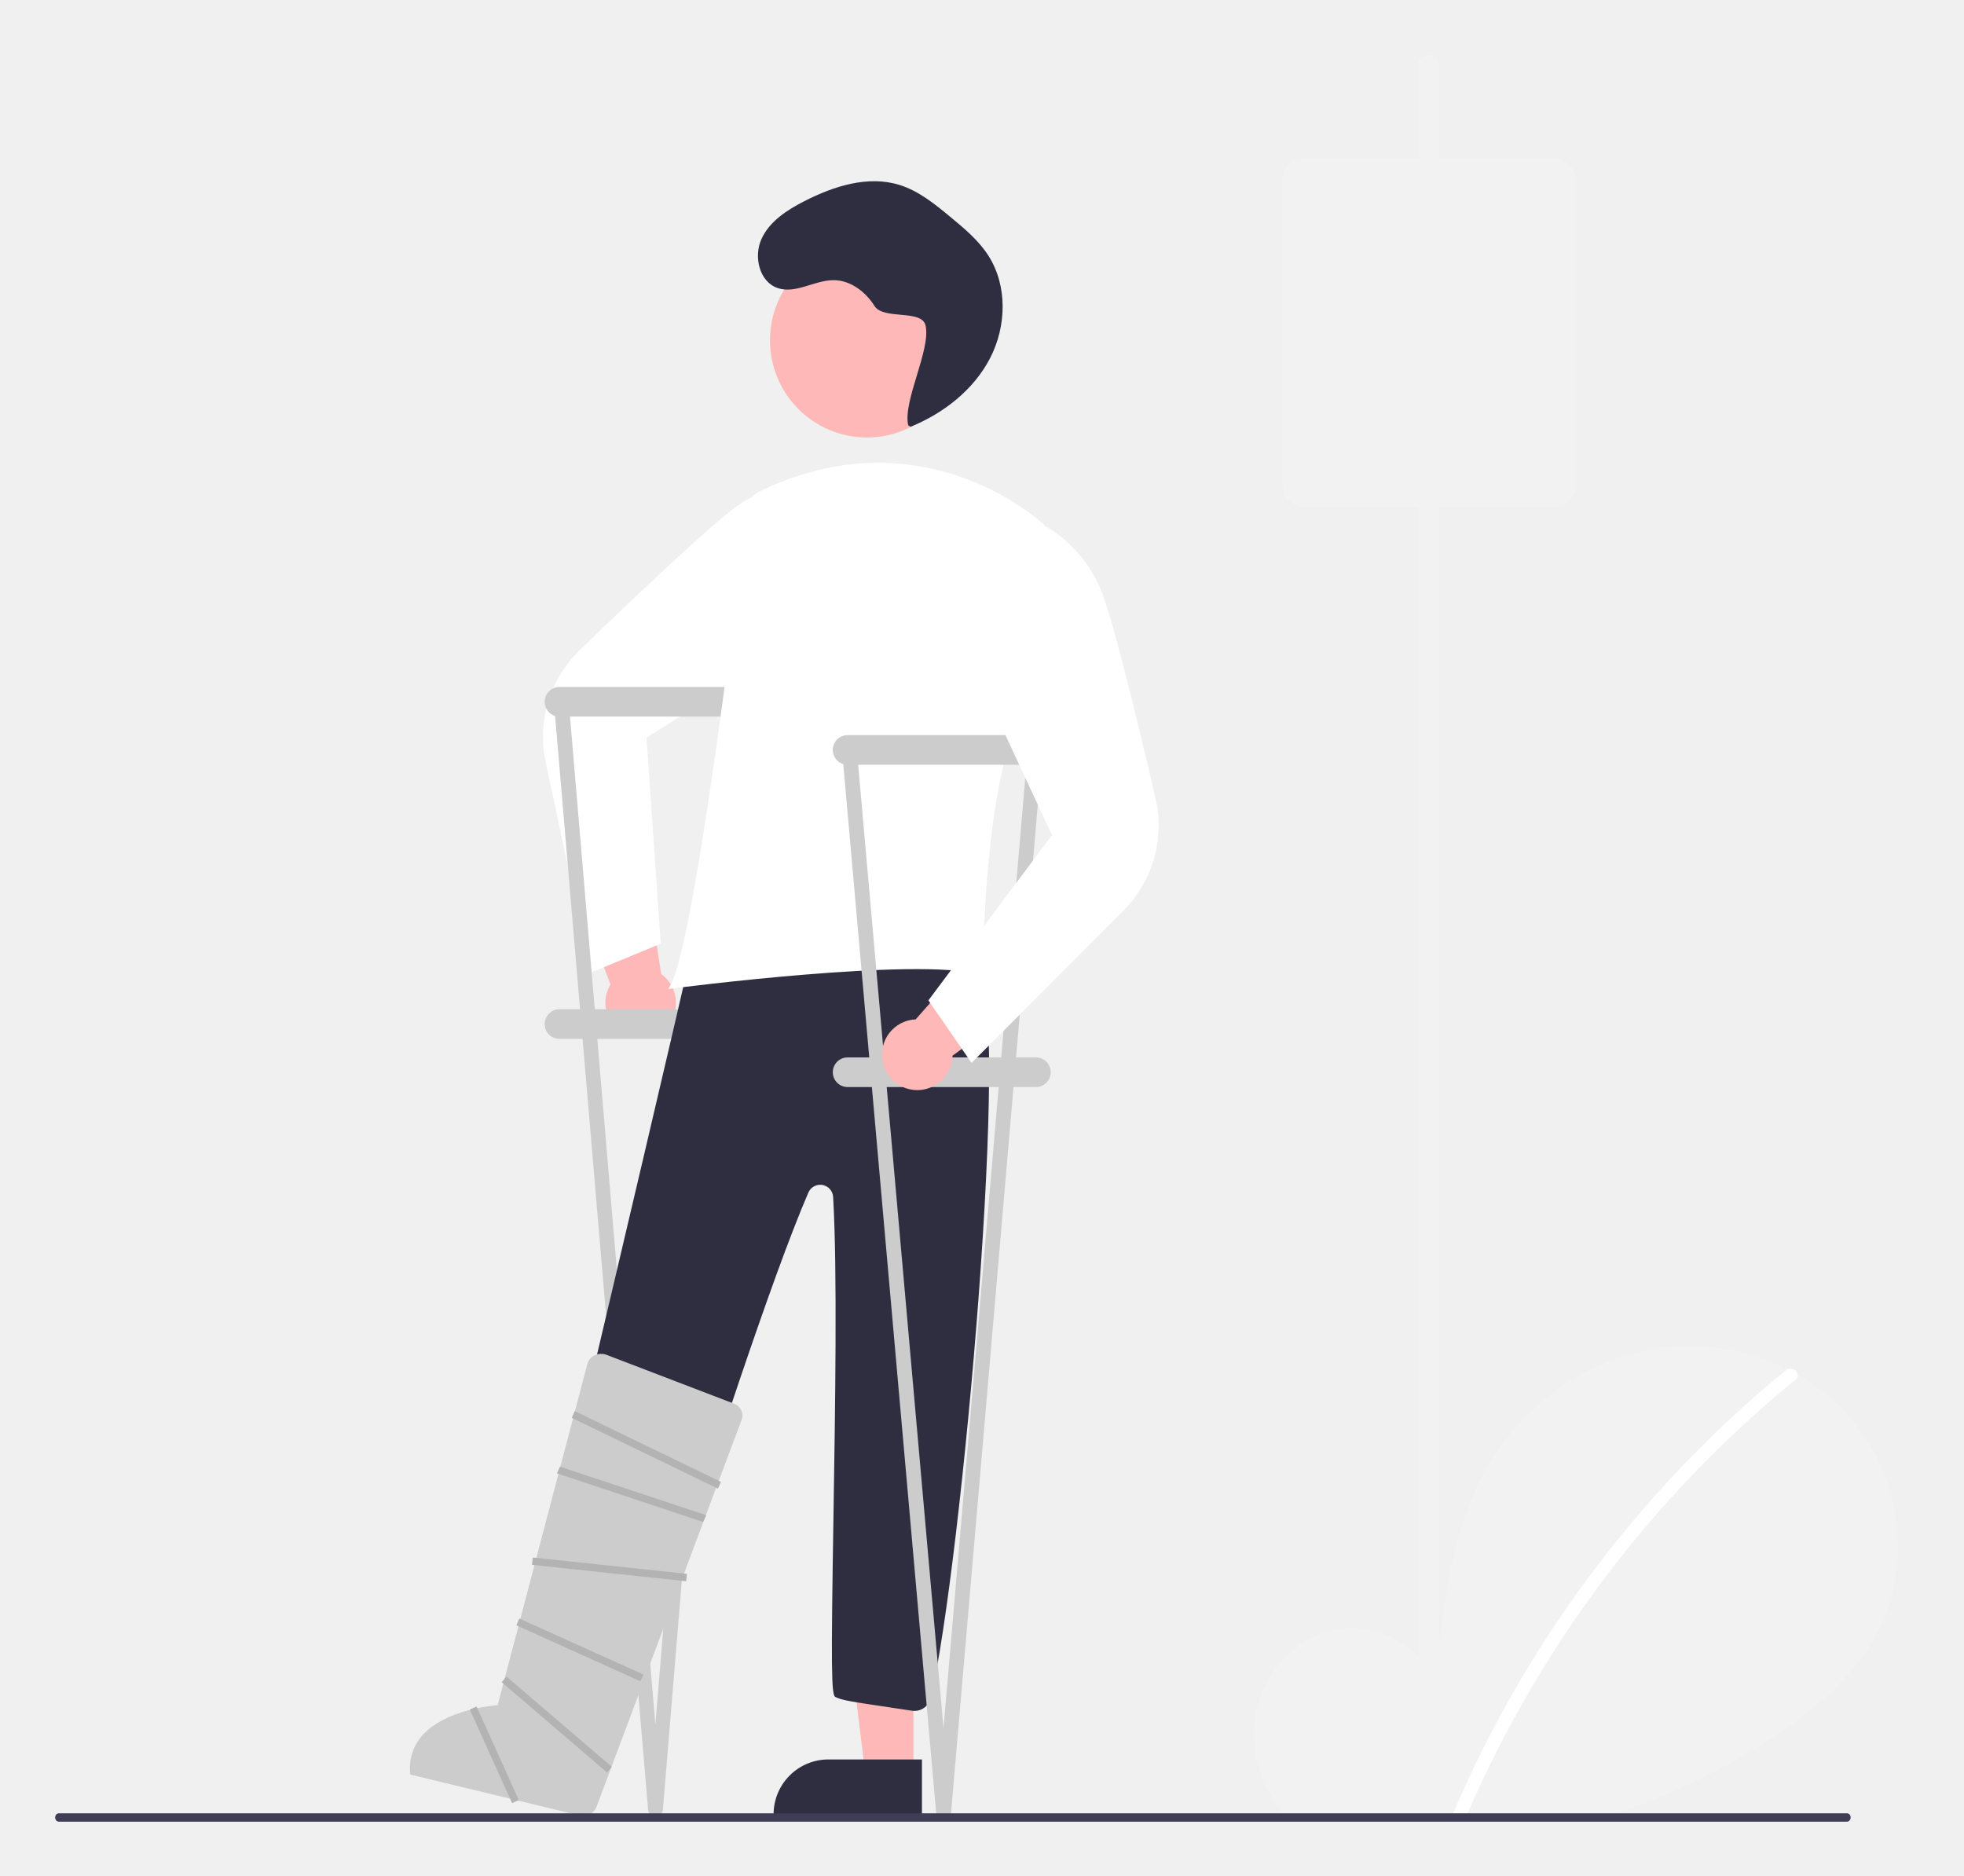
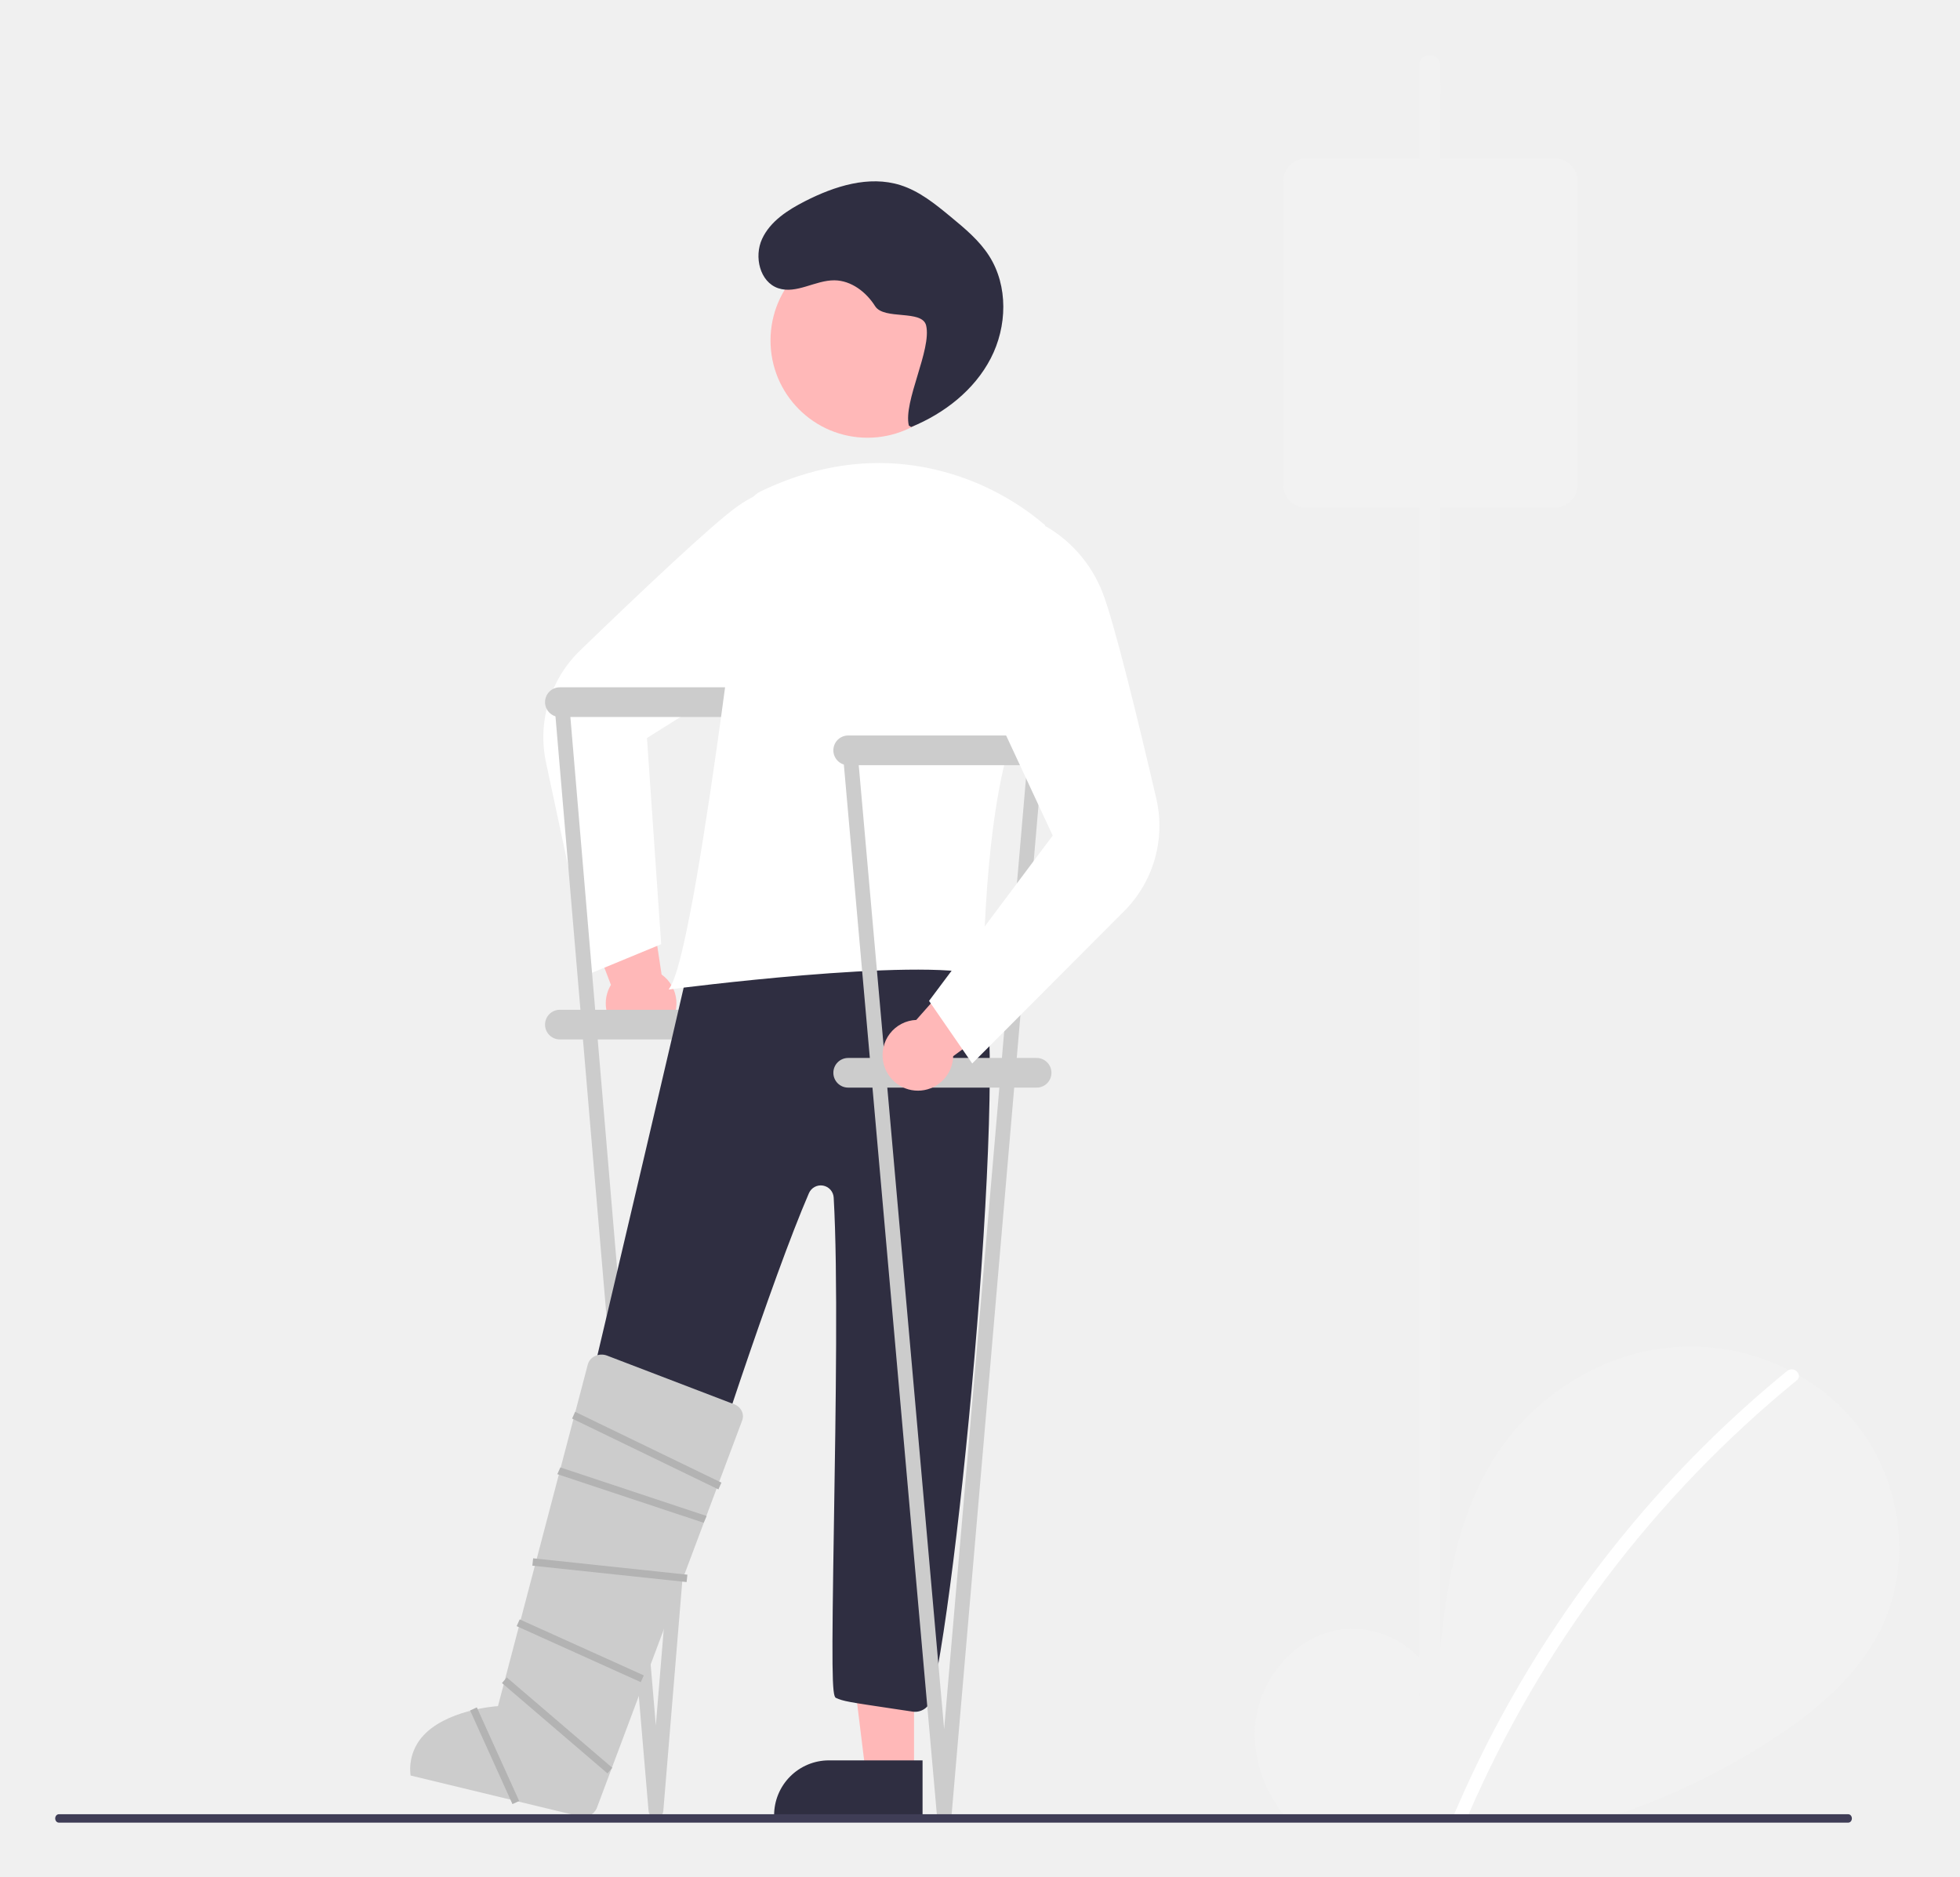
- <svg xmlns="http://www.w3.org/2000/svg" width="178" height="170" viewBox="0 0 178 170" fill="none">
-   <path d="M170.405 147.44C168.339 151.744 164.53 154.945 160.537 157.548C156.173 160.39 151.471 162.672 146.541 164.342C145.865 164.576 145.183 164.793 144.497 165H116.772C116.578 164.789 116.394 164.569 116.221 164.342C114.364 161.957 113.36 158.9 113.724 155.906C114.193 152.06 117.106 148.526 120.879 147.71C124.655 146.891 128.96 149.151 130.108 152.853C130.738 145.719 131.466 138.29 135.246 132.216C138.671 126.718 144.599 122.783 151.023 122.079C154.801 121.685 158.613 122.385 162.007 124.096C162.318 124.254 162.627 124.419 162.929 124.59C164.965 125.748 166.763 127.286 168.224 129.12C172.23 134.207 173.211 141.6 170.405 147.44Z" fill="#F2F2F2" />
-   <path d="M162.726 125.04C149.833 135.571 139.644 149.048 133.015 164.342C132.92 164.559 132.825 164.78 132.733 165H131.427C131.519 164.78 131.611 164.559 131.706 164.342C132.969 161.381 134.364 158.472 135.896 155.639C139.156 149.615 142.992 143.923 147.349 138.642C151.703 133.355 156.567 128.511 161.869 124.182C161.911 124.147 161.958 124.119 162.007 124.096C162.099 124.056 162.199 124.037 162.3 124.041C162.4 124.045 162.498 124.072 162.587 124.119C162.676 124.167 162.752 124.234 162.812 124.315C162.871 124.397 162.911 124.491 162.929 124.59C162.938 124.676 162.925 124.764 162.889 124.843C162.853 124.922 162.797 124.99 162.726 125.04V125.04Z" fill="white" />
-   <path d="M60.323 93.15C60.654 92.823 60.909 92.426 61.07 91.989C61.231 91.552 61.295 91.084 61.256 90.62C61.218 90.155 61.078 89.704 60.847 89.3C60.617 88.895 60.3 88.546 59.92 88.278L58.315 77.661L51.719 79.743L55.332 89.215C54.925 89.884 54.776 90.681 54.914 91.453C55.053 92.226 55.469 92.921 56.085 93.406C56.7 93.891 57.471 94.133 58.252 94.086C59.033 94.039 59.77 93.706 60.323 93.15H60.323Z" fill="#FFB8B8" />
-   <path d="M53.528 88.156L49.46 69.1C49.063 67.274 49.141 65.377 49.685 63.591C50.229 61.804 51.221 60.187 52.567 58.895C57.775 53.862 64.468 47.518 66.78 45.877C68.95 44.326 71.576 43.549 74.238 43.67L74.294 43.676L77.794 46.993L70.17 59.58L58.596 66.853L59.884 85.53L53.528 88.156Z" fill="white" />
-   <path d="M67.778 62.26H50.703C49.964 62.26 49.364 62.861 49.364 63.603C49.364 64.345 49.964 64.946 50.703 64.946H67.778C68.517 64.946 69.117 64.345 69.117 63.603C69.117 62.861 68.517 62.26 67.778 62.26Z" fill="#CCCCCC" />
-   <path d="M67.778 91.47H50.703C49.964 91.47 49.364 92.072 49.364 92.813C49.364 93.555 49.964 94.156 50.703 94.156H67.778C68.517 94.156 69.117 93.555 69.117 92.813C69.117 92.072 68.517 91.47 67.778 91.47Z" fill="#CCCCCC" />
-   <path d="M59.408 164.664C59.241 164.664 59.08 164.601 58.956 164.488C58.833 164.375 58.756 164.219 58.742 164.052L50.206 63.662C50.19 63.485 50.245 63.309 50.359 63.172C50.473 63.035 50.637 62.95 50.813 62.934C50.99 62.918 51.166 62.974 51.303 63.088C51.439 63.202 51.524 63.366 51.54 63.544L59.399 156.296L67.035 63.545C67.042 63.458 67.067 63.372 67.107 63.294C67.148 63.215 67.203 63.146 67.271 63.089C67.338 63.032 67.416 62.989 67.5 62.963C67.583 62.936 67.672 62.926 67.759 62.934C67.847 62.942 67.932 62.966 68.01 63.007C68.088 63.048 68.157 63.103 68.214 63.171C68.271 63.238 68.314 63.316 68.34 63.4C68.367 63.484 68.376 63.573 68.369 63.661L60.076 164.05C60.061 164.218 59.985 164.374 59.861 164.487C59.738 164.601 59.577 164.664 59.409 164.664H59.408Z" fill="#CCCCCC" />
-   <path d="M78.569 39.651C83.421 39.651 87.354 35.707 87.354 30.842C87.354 25.976 83.421 22.032 78.569 22.032C73.718 22.032 69.785 25.976 69.785 30.842C69.785 35.707 73.718 39.651 78.569 39.651Z" fill="#FFB8B8" />
-   <path d="M52.389 160.638L48.212 159.303L51.36 142.507L57.526 144.477L52.389 160.638Z" fill="#FFB8B8" />
-   <path d="M52.157 164.354L38.708 160.055L38.819 159.705C39.247 158.364 40.188 157.249 41.434 156.603C42.681 155.957 44.132 155.834 45.469 156.259L53.876 158.946L52.157 164.354Z" fill="#2F2E41" />
-   <path d="M82.785 160.551H78.4L76.313 143.589H82.785V160.551Z" fill="#FFB8B8" />
-   <path d="M70.111 164.466H83.557V159.463H75.069C73.754 159.464 72.494 159.988 71.565 160.92C70.635 161.853 70.112 163.116 70.111 164.435V164.466Z" fill="#2F2E41" />
-   <path d="M82.656 155.047L81.177 154.825C76.688 154.155 76.419 154.114 75.707 153.801C75.343 153.64 75.317 151.218 75.536 137.599C75.696 127.602 75.896 115.16 75.508 108.481C75.492 108.218 75.388 107.967 75.213 107.77C75.037 107.573 74.801 107.441 74.542 107.396C74.283 107.35 74.016 107.393 73.784 107.518C73.552 107.643 73.369 107.843 73.264 108.085C69.924 115.82 64.321 133.129 60.613 144.583C59.324 148.567 58.305 151.714 57.66 153.6C57.536 153.957 57.283 154.254 56.952 154.434C56.621 154.614 56.234 154.663 55.868 154.573C52.817 153.808 53.021 153.483 48.675 152.355C48.299 152.259 47.975 152.021 47.77 151.69C47.565 151.36 47.496 150.963 47.577 150.582C48.362 146.865 62.747 86.588 63.848 80.858C63.885 80.662 63.961 80.475 64.071 80.309C64.18 80.142 64.322 79.999 64.487 79.887C64.652 79.776 64.838 79.698 65.033 79.659C65.228 79.62 65.429 79.62 65.624 79.659C68.863 80.313 70.833 81.008 74.034 81.679C77.487 82.403 81.058 83.153 84.541 83.852C84.888 83.922 85.199 84.113 85.418 84.391C86.28 85.483 87.558 86.095 88.911 86.744C89.824 87.181 87.757 87.142 88.551 87.773C91.768 90.327 87.142 142.194 84.346 153.908C84.257 154.275 84.034 154.595 83.721 154.806C83.409 155.016 83.029 155.102 82.656 155.047V155.047Z" fill="#2F2E41" />
-   <path d="M82.314 38.55C81.801 36.368 84.394 31.672 83.881 29.489C83.534 28.012 80.068 29.016 79.259 27.733C78.451 26.449 77.096 25.409 75.582 25.392C73.842 25.372 72.129 26.667 70.481 26.107C68.814 25.542 68.281 23.252 69.018 21.65C69.755 20.047 71.343 19.026 72.911 18.226C75.582 16.863 78.692 15.868 81.55 16.77C83.278 17.315 84.723 18.496 86.121 19.651C87.395 20.703 88.691 21.78 89.582 23.174C91.328 25.906 91.222 29.586 89.731 32.464C88.239 35.343 85.521 37.455 82.527 38.681" fill="#2F2E41" />
-   <path d="M60.744 89.338C61.692 87.75 63.131 80.308 64.906 67.816C66.115 59.288 67.168 50.623 67.69 46.197C67.731 45.839 67.862 45.497 68.07 45.203C68.278 44.909 68.558 44.673 68.882 44.518C69.221 44.353 69.558 44.198 69.893 44.052C74.219 42.164 78.604 41.539 82.924 42.193C87.238 42.857 91.284 44.706 94.615 47.535L94.654 47.572L94.664 47.626C94.683 47.724 96.497 57.529 92.781 64.154C89.116 70.691 89.073 88.001 89.073 88.176V88.398L88.859 88.337C83.157 86.703 61.131 89.562 60.909 89.591L60.566 89.636L60.744 89.338Z" fill="white" />
-   <path d="M93.891 66.625H76.816C76.077 66.625 75.477 67.226 75.477 67.968C75.477 68.71 76.077 69.311 76.816 69.311H93.891C94.63 69.311 95.23 68.71 95.23 67.968C95.23 67.226 94.63 66.625 93.891 66.625Z" fill="#CCCCCC" />
-   <path d="M93.891 95.835H76.816C76.077 95.835 75.477 96.436 75.477 97.178C75.477 97.92 76.077 98.521 76.816 98.521H93.891C94.63 98.521 95.23 97.92 95.23 97.178C95.23 96.436 94.63 95.835 93.891 95.835Z" fill="#CCCCCC" />
-   <path d="M85.521 165C85.354 165 85.192 164.937 85.069 164.824C84.945 164.71 84.869 164.555 84.854 164.388L76.318 68.027C76.311 67.939 76.32 67.851 76.346 67.766C76.373 67.682 76.415 67.604 76.472 67.537C76.528 67.469 76.597 67.413 76.675 67.372C76.753 67.332 76.838 67.307 76.926 67.299C77.014 67.291 77.102 67.301 77.186 67.327C77.27 67.353 77.348 67.396 77.415 67.453C77.482 67.509 77.538 67.579 77.579 67.657C77.62 67.735 77.644 67.82 77.652 67.908L85.511 156.631L93.147 67.91C93.162 67.733 93.247 67.568 93.383 67.454C93.519 67.339 93.695 67.283 93.872 67.299C94.049 67.314 94.212 67.399 94.327 67.535C94.441 67.672 94.497 67.848 94.481 68.025L86.188 164.386C86.174 164.553 86.097 164.709 85.974 164.823C85.851 164.937 85.689 165 85.522 165H85.521Z" fill="#CCCCCC" />
-   <path d="M80.008 96.261C79.909 95.805 79.909 95.334 80.011 94.879C80.112 94.424 80.312 93.997 80.596 93.628C80.88 93.259 81.242 92.956 81.654 92.743C82.067 92.528 82.522 92.408 82.987 92.389L90.087 84.352L94.496 89.694L86.331 95.676C86.31 96.461 86.003 97.211 85.468 97.784C84.933 98.356 84.208 98.713 83.428 98.785C82.649 98.857 81.87 98.639 81.24 98.174C80.61 97.709 80.171 97.028 80.008 96.261V96.261Z" fill="#FFB8B8" />
-   <path d="M84.142 90.666L95.343 75.689L89.567 63.276L89.987 48.555L94.722 47.678L94.772 47.703C97.073 49.052 98.856 51.135 99.837 53.62C100.889 56.258 103.071 65.231 104.716 72.294C105.145 74.112 105.102 76.01 104.591 77.806C104.08 79.603 103.117 81.237 101.795 82.554L88.055 96.334L84.142 90.666Z" fill="white" />
-   <path d="M37.188 160.835L52.513 164.535C52.81 164.614 53.125 164.586 53.404 164.455C53.683 164.325 53.907 164.101 54.037 163.821L67.201 128.721C67.259 128.586 67.289 128.441 67.29 128.294C67.29 128.147 67.26 128.001 67.202 127.866C67.136 127.715 67.04 127.578 66.919 127.465C66.798 127.352 66.656 127.264 66.501 127.208L54.98 122.795C54.797 122.725 54.603 122.695 54.408 122.706C54.213 122.717 54.023 122.768 53.85 122.858C53.699 122.933 53.566 123.039 53.46 123.169C53.354 123.299 53.276 123.451 53.234 123.614L53.233 123.616L45.101 154.551L44.98 154.559C44.934 154.562 40.272 154.88 38.176 157.404C37.784 157.877 37.495 158.426 37.325 159.016C37.155 159.606 37.108 160.226 37.188 160.835V160.835Z" fill="#CCCCCC" />
-   <path d="M48.286 141.159L48.216 141.826L62.187 143.31L62.258 142.642L48.286 141.159Z" fill="#B3B3B3" />
-   <path d="M47.068 146.691L46.793 147.303L58.036 152.376L58.311 151.764L47.068 146.691Z" fill="#B3B3B3" />
-   <path d="M63.728 137.939L50.477 133.537L50.751 132.925L64.003 137.327L63.728 137.939Z" fill="#B3B3B3" />
-   <path d="M65.067 134.917L51.816 128.501L52.09 127.889L65.342 134.305L65.067 134.917Z" fill="#B3B3B3" />
-   <path d="M45.9 151.949L45.465 152.459L55.02 160.644L55.455 160.134L45.9 151.949Z" fill="#B3B3B3" />
-   <path d="M43.187 154.662L42.577 154.939L46.413 163.424L47.023 163.146L43.187 154.662Z" fill="#B3B3B3" />
-   <path d="M130.434 155.305V11.976C130.434 10.04 130.47 8.101 130.434 6.165C130.432 6.081 130.434 5.996 130.434 5.911C130.434 4.697 128.552 4.695 128.552 5.911V149.24C128.552 151.176 128.516 153.115 128.552 155.051C128.554 155.135 128.552 155.22 128.552 155.305C128.552 156.519 130.434 156.521 130.434 155.305V155.305Z" fill="#F2F2F2" />
-   <path d="M140.838 45.971H118.263C117.723 45.97 117.205 45.754 116.822 45.371C116.44 44.988 116.225 44.468 116.225 43.927V16.412C116.225 15.87 116.44 15.351 116.822 14.967C117.205 14.584 117.723 14.369 118.263 14.368H140.838C141.379 14.369 141.897 14.584 142.279 14.967C142.661 15.351 142.876 15.87 142.877 16.412V43.927C142.876 44.468 142.661 44.988 142.279 45.371C141.897 45.754 141.379 45.97 140.838 45.971V45.971Z" fill="#F2F2F2" />
-   <path d="M167.725 164.722C167.726 164.772 167.717 164.821 167.701 164.868C167.684 164.914 167.66 164.956 167.63 164.991C167.599 165.026 167.563 165.054 167.523 165.073C167.483 165.092 167.44 165.102 167.397 165.102H5.328C5.241 165.102 5.158 165.062 5.096 164.991C5.035 164.919 5 164.823 5 164.722C5 164.621 5.035 164.525 5.096 164.453C5.158 164.382 5.241 164.342 5.328 164.342H167.397C167.44 164.342 167.483 164.352 167.523 164.371C167.563 164.39 167.599 164.418 167.63 164.453C167.66 164.488 167.684 164.53 167.701 164.576C167.717 164.623 167.726 164.672 167.725 164.722V164.722Z" fill="#3F3D56" />
+ <svg xmlns="http://www.w3.org/2000/svg" width="188" height="180" viewBox="0 0 188 180" fill="none">
+   <path d="M180.467 156.113C178.278 160.67 174.244 164.06 170.016 166.815C165.394 169.824 160.415 172.241 155.194 174.009C154.478 174.256 153.755 174.486 153.029 174.706H123.666C123.462 174.483 123.267 174.25 123.083 174.009C121.116 171.483 120.053 168.247 120.439 165.077C120.936 161.004 124.021 157.263 128.016 156.399C132.016 155.531 136.574 157.925 137.79 161.844C138.457 154.291 139.229 146.425 143.231 139.994C146.859 134.172 153.137 130.006 159.94 129.26C163.941 128.843 167.978 129.584 171.572 131.396C171.902 131.563 172.229 131.737 172.549 131.918C174.706 133.145 176.609 134.773 178.156 136.716C182.399 142.101 183.438 149.929 180.467 156.113Z" fill="#F2F2F2" />
+   <path d="M172.334 132.396C158.68 143.546 147.89 157.816 140.869 174.009C140.769 174.239 140.668 174.472 140.57 174.706H139.188C139.285 174.472 139.382 174.239 139.483 174.009C140.821 170.874 142.297 167.794 143.92 164.795C147.372 158.416 151.435 152.389 156.049 146.798C160.661 141.199 165.812 136.071 171.427 131.486C171.472 131.45 171.521 131.42 171.573 131.396C171.671 131.353 171.777 131.333 171.883 131.338C171.989 131.342 172.093 131.37 172.187 131.421C172.281 131.471 172.362 131.542 172.425 131.628C172.488 131.714 172.53 131.813 172.549 131.918C172.559 132.01 172.545 132.103 172.507 132.187C172.469 132.271 172.409 132.343 172.334 132.396V132.396Z" fill="white" />
+   <path d="M63.885 98.63C64.235 98.283 64.505 97.863 64.676 97.4C64.847 96.937 64.914 96.442 64.873 95.95C64.833 95.458 64.685 94.981 64.44 94.553C64.196 94.124 63.861 93.755 63.459 93.47L61.758 82.23L54.773 84.434L58.6 94.463C58.168 95.172 58.01 96.015 58.157 96.833C58.304 97.651 58.745 98.386 59.396 98.9C60.048 99.414 60.865 99.67 61.692 99.62C62.519 99.57 63.3 99.218 63.885 98.63H63.885Z" fill="#FFB8B8" />
+   <path d="M56.689 93.342L52.38 73.165C51.96 71.232 52.042 69.223 52.619 67.332C53.195 65.44 54.246 63.728 55.671 62.36C61.186 57.031 68.275 50.314 70.723 48.576C73.022 46.934 75.802 46.111 78.622 46.239L78.681 46.245L82.387 49.757L74.313 63.085L62.056 70.785L63.419 90.561L56.689 93.342Z" fill="white" />
+   <path d="M71.779 65.922H53.697C52.914 65.922 52.279 66.559 52.279 67.344C52.279 68.13 52.914 68.766 53.697 68.766H71.779C72.563 68.766 73.198 68.13 73.198 67.344C73.198 66.559 72.563 65.922 71.779 65.922Z" fill="#CCCCCC" />
+   <path d="M71.779 96.851H53.697C52.914 96.851 52.279 97.488 52.279 98.273C52.279 99.058 52.914 99.695 53.697 99.695H71.779C72.563 99.695 73.198 99.058 73.198 98.273C73.198 97.488 72.563 96.851 71.779 96.851Z" fill="#CCCCCC" />
+   <path d="M62.916 174.35C62.739 174.35 62.568 174.284 62.438 174.164C62.307 174.044 62.226 173.879 62.21 173.702L53.17 67.407C53.154 67.219 53.212 67.033 53.333 66.888C53.453 66.743 53.627 66.653 53.814 66.636C54.001 66.62 54.188 66.678 54.332 66.799C54.476 66.92 54.566 67.094 54.583 67.282L62.906 165.489L70.993 67.283C71.001 67.19 71.027 67.1 71.07 67.017C71.113 66.934 71.171 66.86 71.243 66.8C71.314 66.74 71.396 66.695 71.485 66.667C71.574 66.638 71.667 66.628 71.76 66.636C71.853 66.644 71.943 66.67 72.026 66.713C72.109 66.756 72.182 66.815 72.242 66.887C72.302 66.958 72.347 67.041 72.375 67.13C72.403 67.219 72.414 67.312 72.406 67.406L63.623 173.701C63.608 173.878 63.527 174.043 63.396 174.163C63.265 174.283 63.095 174.35 62.917 174.35H62.916Z" fill="#CCCCCC" />
+   <path d="M83.209 41.984C88.347 41.984 92.512 37.808 92.512 32.656C92.512 27.504 88.347 23.328 83.209 23.328C78.071 23.328 73.906 27.504 73.906 32.656C73.906 37.808 78.071 41.984 83.209 41.984Z" fill="#FFB8B8" />
+   <path d="M55.483 170.087L51.059 168.673L54.392 150.889L60.922 152.976L55.483 170.087Z" fill="#FFB8B8" />
+   <path d="M55.237 174.022L40.994 169.47L41.111 169.099C41.565 167.68 42.56 166.499 43.881 165.815C45.201 165.131 46.738 165 48.154 165.451L57.057 168.296L55.237 174.022Z" fill="#2F2E41" />
+   <path d="M87.673 169.995H83.029L80.819 152.036H87.673V169.995Z" fill="#FFB8B8" />
+   <path d="M74.251 174.141H88.49V168.843H79.501C78.109 168.844 76.774 169.4 75.79 170.387C74.806 171.373 74.252 172.712 74.251 174.107V174.141Z" fill="#2F2E41" />
+   <path d="M87.537 164.167L85.969 163.933C81.216 163.223 80.931 163.18 80.177 162.848C79.791 162.678 79.764 160.113 79.996 145.693C80.165 135.108 80.377 121.935 79.966 114.863C79.949 114.584 79.839 114.318 79.654 114.11C79.468 113.901 79.218 113.762 78.943 113.713C78.669 113.665 78.386 113.71 78.14 113.843C77.895 113.975 77.701 114.187 77.59 114.443C74.053 122.633 68.119 140.96 64.192 153.087C62.826 157.306 61.748 160.638 61.065 162.635C60.933 163.013 60.666 163.328 60.315 163.518C59.964 163.709 59.554 163.761 59.167 163.666C55.935 162.856 56.151 162.511 51.549 161.318C51.151 161.216 50.807 160.964 50.59 160.614C50.374 160.264 50.3 159.843 50.386 159.44C51.218 155.504 66.452 91.681 67.618 85.615C67.657 85.407 67.738 85.209 67.854 85.033C67.97 84.856 68.12 84.705 68.294 84.587C68.469 84.469 68.666 84.386 68.873 84.345C69.079 84.303 69.292 84.303 69.499 84.345C72.929 85.038 75.016 85.773 78.405 86.484C82.062 87.251 85.844 88.044 89.533 88.784C89.9 88.859 90.229 89.061 90.462 89.355C91.375 90.511 92.728 91.16 94.161 91.847C95.127 92.31 92.938 92.268 93.779 92.936C97.187 95.641 92.287 150.558 89.326 162.962C89.231 163.35 88.995 163.689 88.664 163.912C88.333 164.135 87.931 164.226 87.537 164.167V164.167Z" fill="#2F2E41" />
+   <path d="M87.174 40.818C86.631 38.507 89.377 33.535 88.834 31.224C88.466 29.659 84.796 30.723 83.939 29.364C83.083 28.005 81.648 26.904 80.045 26.886C78.202 26.865 76.388 28.235 74.643 27.643C72.877 27.044 72.313 24.62 73.094 22.924C73.874 21.227 75.555 20.145 77.216 19.298C80.045 17.855 83.338 16.802 86.365 17.756C88.195 18.333 89.725 19.584 91.206 20.807C92.556 21.921 93.928 23.061 94.872 24.538C96.72 27.43 96.609 31.326 95.029 34.374C93.449 37.422 90.571 39.659 87.4 40.957" fill="#2F2E41" />
+   <path d="M64.33 94.594C65.334 92.912 66.859 85.031 68.739 71.805C70.019 62.775 71.134 53.601 71.687 48.914C71.73 48.535 71.868 48.173 72.089 47.862C72.31 47.551 72.606 47.301 72.949 47.136C73.308 46.963 73.665 46.798 74.02 46.643C78.602 44.645 83.245 43.983 87.821 44.675C92.389 45.379 96.674 47.336 100.201 50.331L100.243 50.371L100.254 50.427C100.273 50.531 102.195 60.914 98.259 67.928C94.377 74.849 94.332 93.178 94.332 93.363V93.598L94.106 93.534C88.067 91.803 64.74 94.83 64.505 94.861L64.142 94.909L64.33 94.594Z" fill="white" />
+   <path d="M99.434 70.544H81.352C80.569 70.544 79.934 71.18 79.934 71.966C79.934 72.751 80.569 73.388 81.352 73.388H99.434C100.218 73.388 100.853 72.751 100.853 71.966C100.853 71.18 100.218 70.544 99.434 70.544Z" fill="#CCCCCC" />
+   <path d="M99.434 101.472H81.352C80.569 101.472 79.934 102.109 79.934 102.894C79.934 103.68 80.569 104.316 81.352 104.316H99.434C100.218 104.316 100.853 103.68 100.853 102.894C100.853 102.109 100.218 101.472 99.434 101.472Z" fill="#CCCCCC" />
+   <path d="M90.571 174.706C90.393 174.706 90.223 174.639 90.092 174.519C89.961 174.399 89.88 174.235 89.864 174.058L80.825 72.029C80.816 71.936 80.826 71.842 80.854 71.753C80.882 71.664 80.927 71.581 80.987 71.509C81.047 71.438 81.12 71.379 81.203 71.335C81.285 71.292 81.376 71.266 81.468 71.258C81.561 71.249 81.654 71.26 81.743 71.287C81.832 71.315 81.915 71.361 81.986 71.421C82.057 71.481 82.116 71.554 82.159 71.637C82.203 71.719 82.229 71.81 82.237 71.903L90.56 165.845L98.647 71.905C98.663 71.717 98.753 71.543 98.897 71.422C99.041 71.3 99.227 71.241 99.415 71.257C99.602 71.274 99.775 71.364 99.896 71.508C100.017 71.652 100.076 71.839 100.06 72.027L91.277 174.056C91.262 174.233 91.181 174.398 91.05 174.518C90.92 174.639 90.749 174.706 90.572 174.706H90.571Z" fill="#CCCCCC" />
+   <path d="M84.732 101.923C84.627 101.441 84.628 100.941 84.735 100.46C84.843 99.978 85.054 99.526 85.355 99.135C85.656 98.744 86.038 98.424 86.476 98.198C86.913 97.971 87.395 97.844 87.887 97.824L95.406 89.314L100.075 94.97L91.428 101.304C91.406 102.135 91.081 102.929 90.515 103.536C89.948 104.142 89.18 104.519 88.354 104.596C87.529 104.672 86.704 104.442 86.037 103.949C85.369 103.457 84.905 102.736 84.732 101.923V101.923Z" fill="#FFB8B8" />
+   <path d="M89.111 96L100.973 80.141L94.856 66.998L95.3 51.411L100.315 50.482L100.368 50.509C102.804 51.937 104.693 54.143 105.732 56.774C106.846 59.567 109.157 69.068 110.899 76.547C111.354 78.471 111.308 80.481 110.767 82.383C110.225 84.285 109.206 86.016 107.806 87.41L93.254 102.001L89.111 96Z" fill="white" />
+   <path d="M39.384 170.296L55.613 174.214C55.928 174.297 56.262 174.267 56.557 174.129C56.852 173.991 57.09 173.754 57.228 173.458L71.169 136.293C71.231 136.15 71.262 135.996 71.263 135.841C71.263 135.685 71.231 135.531 71.17 135.388C71.1 135.227 70.998 135.083 70.87 134.963C70.743 134.843 70.592 134.751 70.428 134.691L58.226 130.019C58.033 129.945 57.827 129.912 57.62 129.924C57.414 129.935 57.213 129.99 57.029 130.085C56.87 130.164 56.729 130.276 56.617 130.414C56.504 130.552 56.422 130.713 56.377 130.886L56.377 130.887L47.764 163.643L47.636 163.651C47.587 163.654 42.65 163.991 40.43 166.663C40.015 167.164 39.709 167.745 39.529 168.37C39.349 168.995 39.3 169.651 39.384 170.296V170.296Z" fill="#CCCCCC" />
+   <path d="M51.138 149.462L51.063 150.169L65.859 151.74L65.934 151.033L51.138 149.462Z" fill="#B3B3B3" />
+   <path d="M49.847 155.32L49.556 155.968L61.463 161.34L61.754 160.691L49.847 155.32Z" fill="#B3B3B3" />
+   <path d="M67.491 146.053L53.457 141.392L53.748 140.744L67.782 145.405L67.491 146.053Z" fill="#B3B3B3" />
+   <path d="M68.909 142.854L54.875 136.06L55.166 135.411L69.2 142.205L68.909 142.854Z" fill="#B3B3B3" />
+   <path d="M48.61 160.887L48.149 161.427L58.268 170.094L58.729 169.554L48.61 160.887Z" fill="#B3B3B3" />
+   <path d="M45.737 163.76L45.091 164.054L49.154 173.037L49.8 172.743L45.737 163.76Z" fill="#B3B3B3" />
+   <path d="M138.135 164.44V12.68C138.135 10.631 138.174 8.577 138.135 6.528C138.133 6.438 138.135 6.349 138.135 6.259C138.135 4.974 136.143 4.971 136.143 6.259V158.019C136.143 160.068 136.104 162.122 136.143 164.171C136.144 164.261 136.143 164.35 136.143 164.44C136.143 165.725 138.135 165.728 138.135 164.44V164.44Z" fill="#F2F2F2" />
+   <path d="M149.154 48.675H125.246C124.674 48.674 124.125 48.446 123.72 48.04C123.316 47.634 123.088 47.084 123.087 46.511V17.377C123.088 16.804 123.316 16.254 123.72 15.848C124.125 15.442 124.674 15.214 125.246 15.213H149.154C149.727 15.214 150.275 15.442 150.68 15.848C151.084 16.254 151.312 16.804 151.313 17.377V46.511C151.312 47.084 151.084 47.634 150.68 48.04C150.275 48.446 149.727 48.674 149.154 48.675V48.675Z" fill="#F2F2F2" />
+   <path d="M177.629 174.411C177.629 174.464 177.62 174.517 177.602 174.566C177.585 174.614 177.559 174.659 177.527 174.696C177.495 174.734 177.457 174.763 177.414 174.783C177.372 174.804 177.327 174.814 177.281 174.814H5.643C5.55 174.814 5.462 174.771 5.397 174.696C5.332 174.62 5.295 174.518 5.295 174.411C5.295 174.305 5.332 174.202 5.397 174.127C5.462 174.051 5.55 174.009 5.643 174.009H177.281C177.327 174.009 177.372 174.019 177.414 174.039C177.457 174.059 177.495 174.089 177.527 174.126C177.559 174.164 177.585 174.208 177.602 174.257C177.62 174.306 177.629 174.358 177.629 174.411V174.411Z" fill="#3F3D56" />
</svg>
